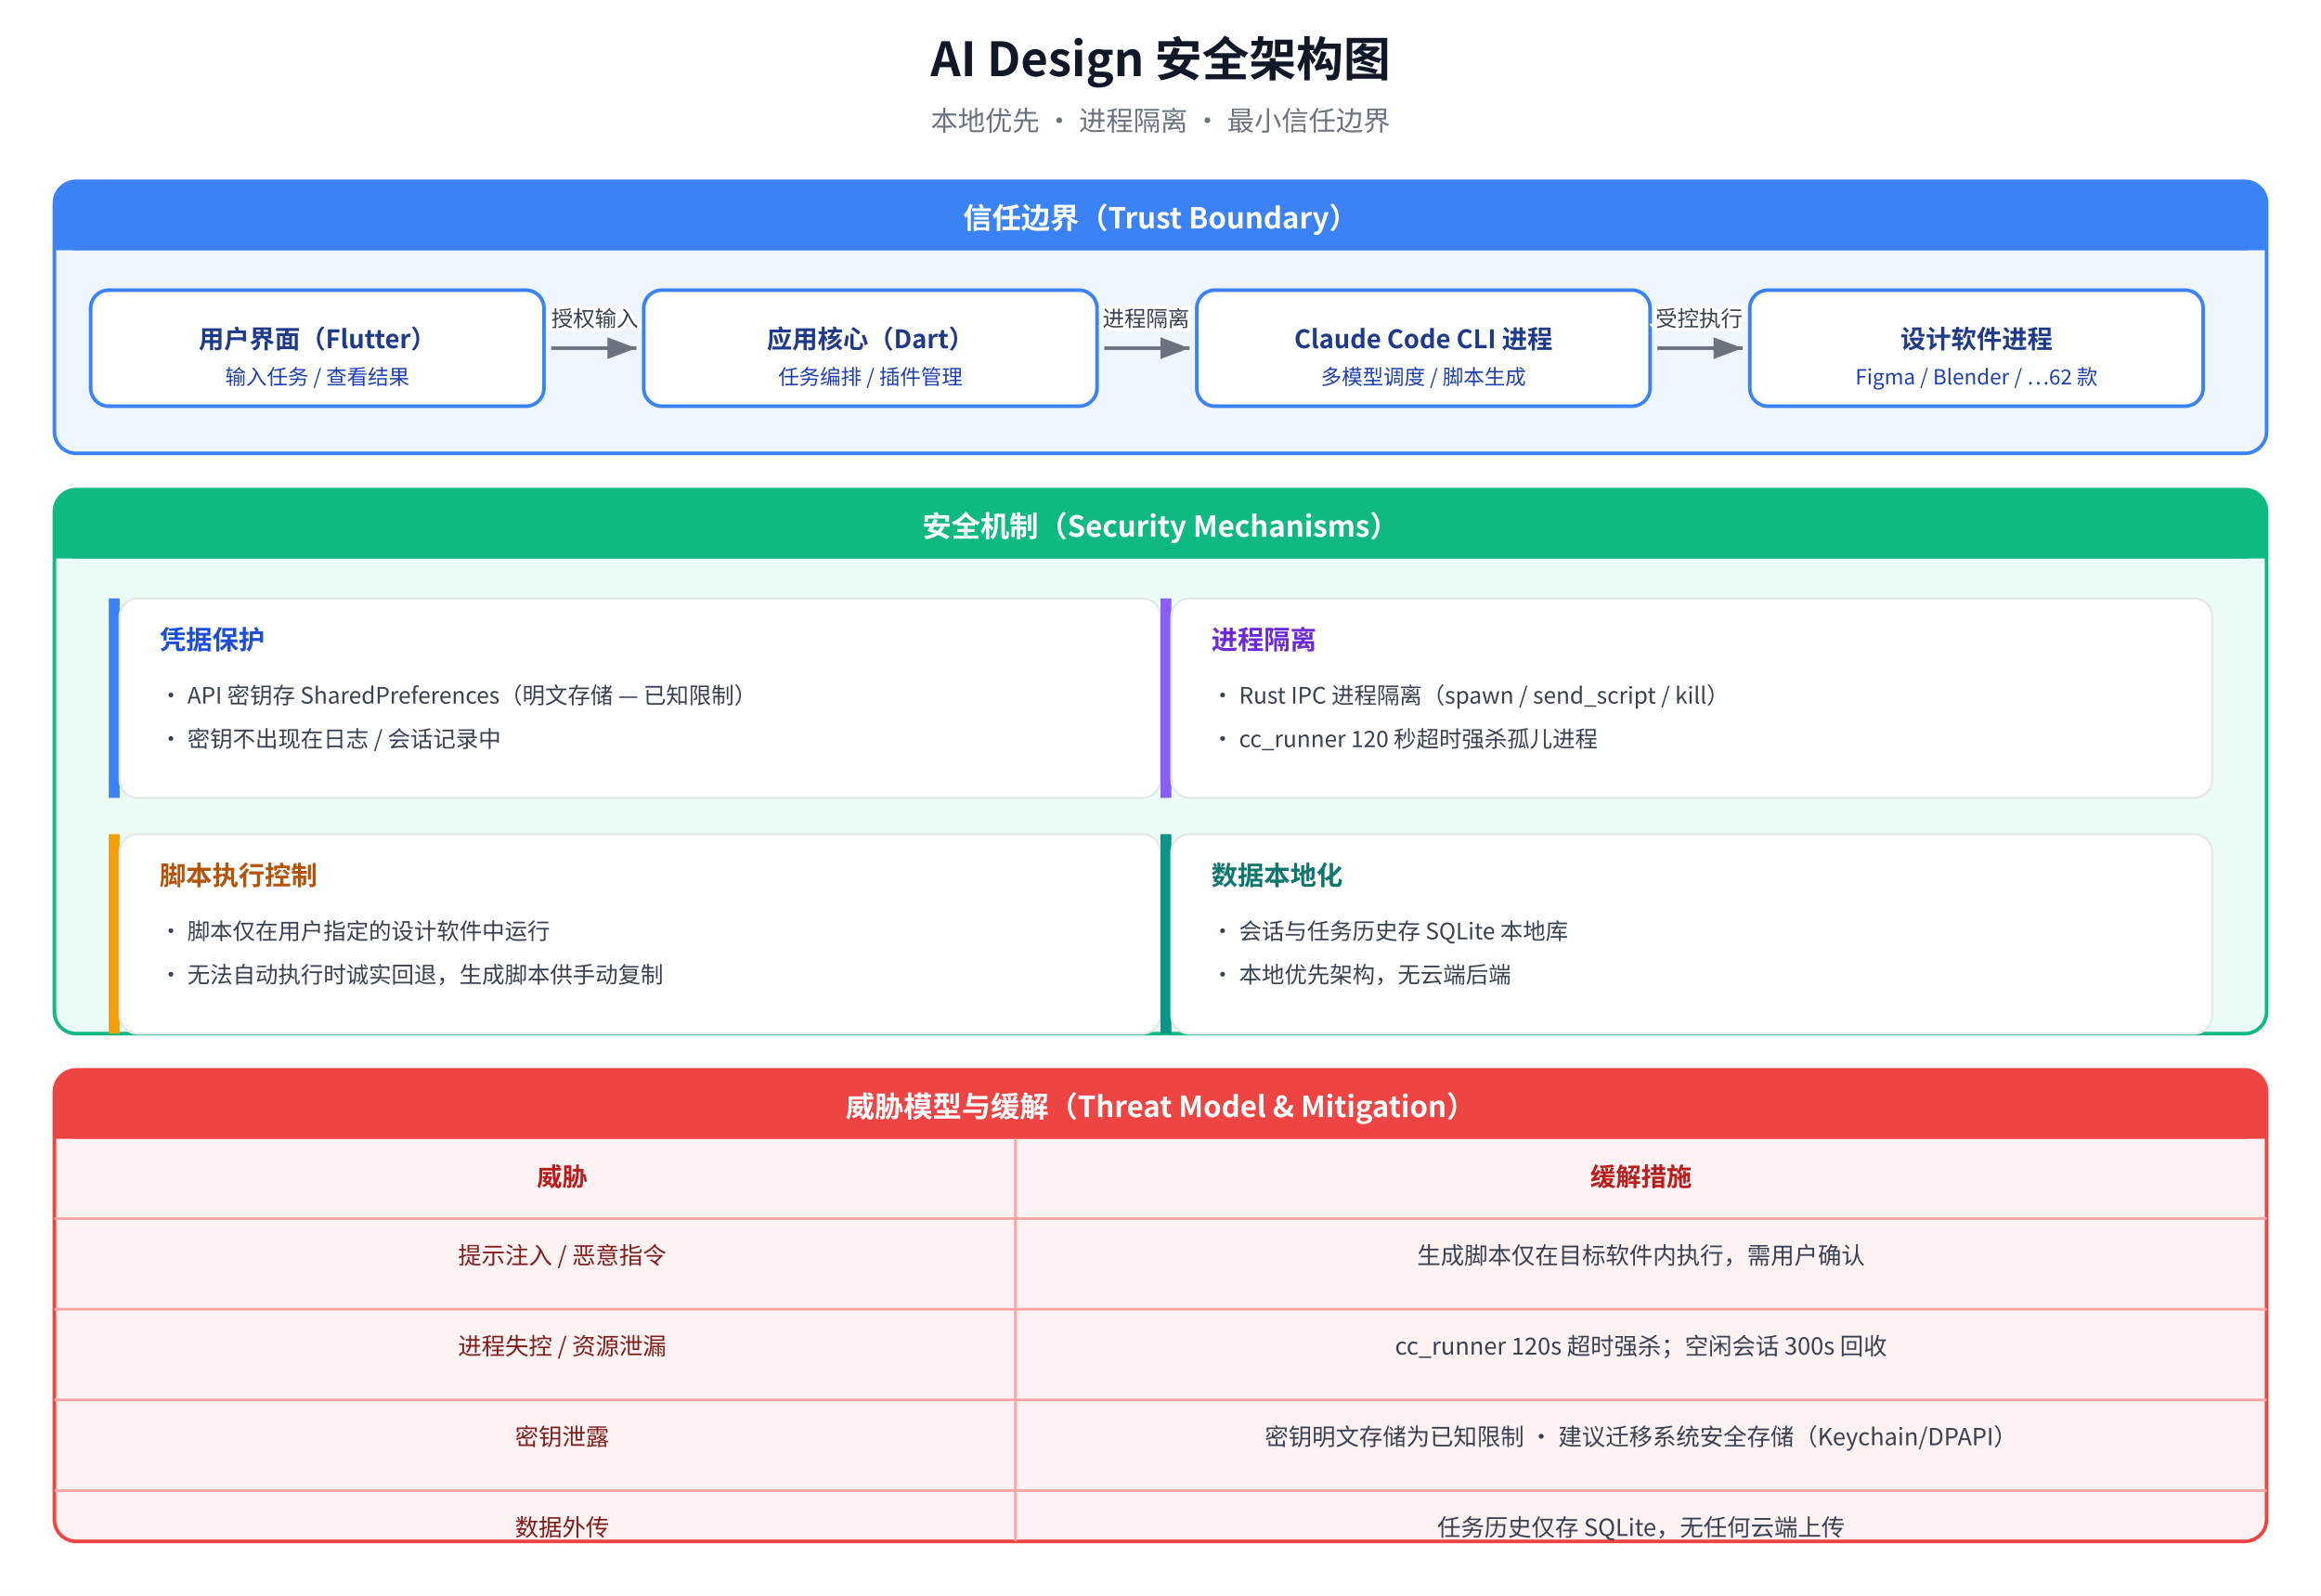
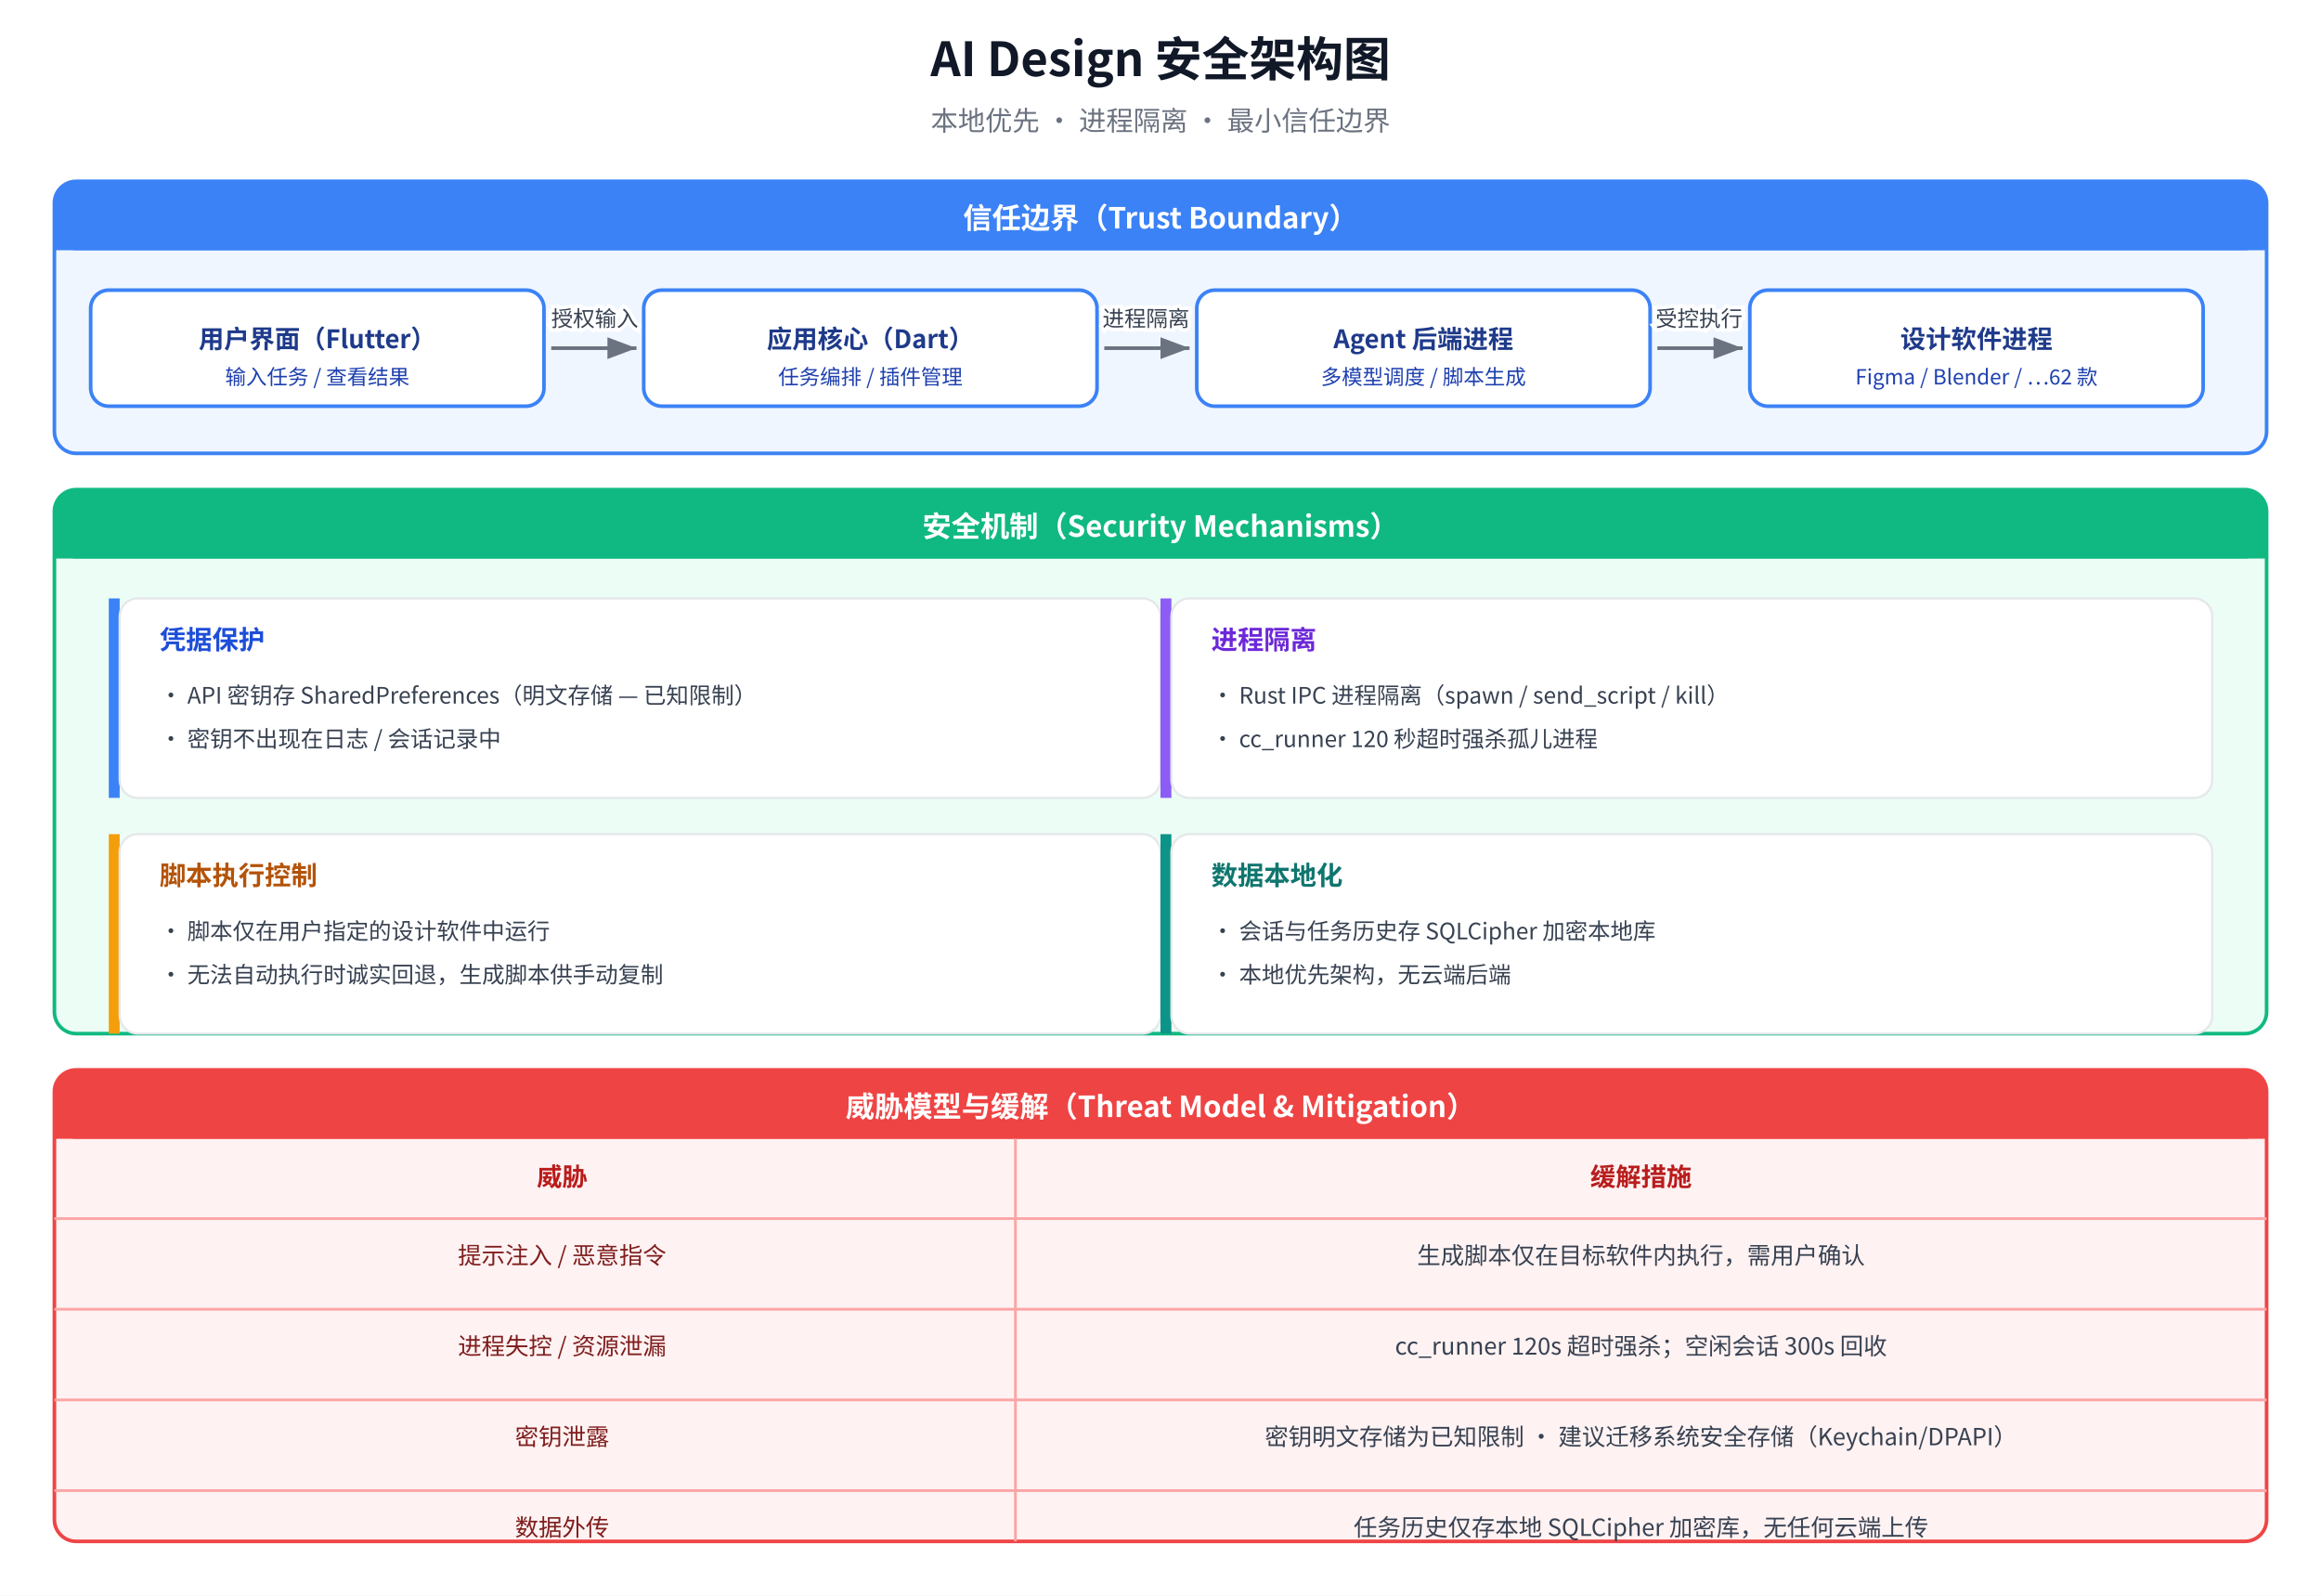
<svg xmlns="http://www.w3.org/2000/svg" width="1280" height="880" viewBox="0 0 1280 880" font-family="'PingFang SC','Microsoft YaHei','Noto Sans CJK SC',Arial,sans-serif">
  <defs>
    <marker id="arrow" markerWidth="10" markerHeight="10" refX="8" refY="3" orient="auto">
      <path d="M0,0 L8,3 L0,6 Z" fill="#6b7280" />
    </marker>
    <style>
      .halo { paint-order: stroke; stroke: #ffffff; stroke-width: 4px; }
      .chip { fill: #ffffff; stroke: #d1d5db; stroke-width: 1.2; }
    </style>
  </defs>
  <rect width="1280" height="880" fill="#ffffff" />
  <text x="640" y="42" font-size="26" font-weight="bold" fill="#111827" text-anchor="middle">AI Design 安全架构图</text>
  <text x="640" y="72" font-size="15" fill="#6b7280" text-anchor="middle">本地优先 · 进程隔离 · 最小信任边界</text>
  <rect x="30" y="100" width="1220" height="150" rx="12" fill="#eff6ff" stroke="#3b82f6" stroke-width="2" />
  <rect x="30" y="100" width="1220" height="38" rx="12" fill="#3b82f6" />
  <rect x="30" y="125" width="1220" height="13" fill="#3b82f6" />
  <text x="640" y="126" font-size="16" font-weight="bold" fill="#ffffff" text-anchor="middle">信任边界（Trust Boundary）</text>
  <rect x="50" y="160" width="250" height="64" rx="10" fill="#ffffff" stroke="#3b82f6" stroke-width="2" />
  <text x="175" y="192" font-size="14" font-weight="bold" fill="#1e3a8a" text-anchor="middle">用户界面（Flutter）</text>
  <text x="175" y="212" font-size="11.5" fill="#1e40af" text-anchor="middle">输入任务 / 查看结果</text>
  <line x1="304" y1="192" x2="351" y2="192" stroke="#6b7280" stroke-width="2" marker-end="url(#arrow)" />
  <text class="halo" x="328" y="180" font-size="12" fill="#374151" text-anchor="middle">授权输入</text>
  <rect x="355" y="160" width="250" height="64" rx="10" fill="#ffffff" stroke="#3b82f6" stroke-width="2" />
  <text x="480" y="192" font-size="14" font-weight="bold" fill="#1e3a8a" text-anchor="middle">应用核心（Dart）</text>
  <text x="480" y="212" font-size="11.5" fill="#1e40af" text-anchor="middle">任务编排 / 插件管理</text>
  <line x1="609" y1="192" x2="656" y2="192" stroke="#6b7280" stroke-width="2" marker-end="url(#arrow)" />
  <text class="halo" x="632" y="180" font-size="12" fill="#374151" text-anchor="middle">进程隔离</text>
  <rect x="660" y="160" width="250" height="64" rx="10" fill="#ffffff" stroke="#3b82f6" stroke-width="2" />
-   <text x="785" y="192" font-size="14" font-weight="bold" fill="#1e3a8a" text-anchor="middle">Claude Code CLI 进程</text>
+   <text x="785" y="192" font-size="14" font-weight="bold" fill="#1e3a8a" text-anchor="middle">Agent 后端进程</text>
  <text x="785" y="212" font-size="11.5" fill="#1e40af" text-anchor="middle">多模型调度 / 脚本生成</text>
  <line x1="914" y1="192" x2="961" y2="192" stroke="#6b7280" stroke-width="2" marker-end="url(#arrow)" />
  <text class="halo" x="937" y="180" font-size="12" fill="#374151" text-anchor="middle">受控执行</text>
  <rect x="965" y="160" width="250" height="64" rx="10" fill="#ffffff" stroke="#3b82f6" stroke-width="2" />
  <text x="1090" y="192" font-size="14" font-weight="bold" fill="#1e3a8a" text-anchor="middle">设计软件进程</text>
  <text x="1090" y="212" font-size="11.5" fill="#1e40af" text-anchor="middle">Figma / Blender / …62 款</text>
  <rect x="30" y="270" width="1220" height="300" rx="12" fill="#ecfdf5" stroke="#10b981" stroke-width="2" />
  <rect x="30" y="270" width="1220" height="38" rx="12" fill="#10b981" />
  <rect x="30" y="295" width="1220" height="13" fill="#10b981" />
  <text x="640" y="296" font-size="16" font-weight="bold" fill="#ffffff" text-anchor="middle">安全机制（Security Mechanisms）</text>
  <rect x="60" y="330" width="6" height="110" fill="#3b82f6" />
  <rect x="66" y="330" width="574" height="110" rx="10" fill="#ffffff" stroke="#e5e7eb" stroke-width="1.2" />
  <text x="88" y="358" font-size="14.5" font-weight="bold" fill="#1d4ed8">凭据保护</text>
  <text x="88" y="388" font-size="12.5" fill="#374151">· API 密钥存 SharedPreferences（明文存储 — 已知限制）</text>
  <text x="88" y="412" font-size="12.5" fill="#374151">· 密钥不出现在日志 / 会话记录中</text>
  <rect x="640" y="330" width="6" height="110" fill="#8b5cf6" />
  <rect x="646" y="330" width="574" height="110" rx="10" fill="#ffffff" stroke="#e5e7eb" stroke-width="1.2" />
  <text x="668" y="358" font-size="14.5" font-weight="bold" fill="#6d28d9">进程隔离</text>
  <text x="668" y="388" font-size="12.5" fill="#374151">· Rust IPC 进程隔离（spawn / send_script / kill）</text>
  <text x="668" y="412" font-size="12.5" fill="#374151">· cc_runner 120 秒超时强杀孤儿进程</text>
  <rect x="60" y="460" width="6" height="110" fill="#f59e0b" />
  <rect x="66" y="460" width="574" height="110" rx="10" fill="#ffffff" stroke="#e5e7eb" stroke-width="1.2" />
  <text x="88" y="488" font-size="14.5" font-weight="bold" fill="#b45309">脚本执行控制</text>
  <text x="88" y="518" font-size="12.5" fill="#374151">· 脚本仅在用户指定的设计软件中运行</text>
  <text x="88" y="542" font-size="12.5" fill="#374151">· 无法自动执行时诚实回退，生成脚本供手动复制</text>
  <rect x="640" y="460" width="6" height="110" fill="#0d9488" />
  <rect x="646" y="460" width="574" height="110" rx="10" fill="#ffffff" stroke="#e5e7eb" stroke-width="1.2" />
  <text x="668" y="488" font-size="14.5" font-weight="bold" fill="#0f766e">数据本地化</text>
-   <text x="668" y="518" font-size="12.5" fill="#374151">· 会话与任务历史存 SQLite 本地库</text>
+   <text x="668" y="518" font-size="12.5" fill="#374151">· 会话与任务历史存 SQLCipher 加密本地库</text>
  <text x="668" y="542" font-size="12.5" fill="#374151">· 本地优先架构，无云端后端</text>
  <rect x="30" y="590" width="1220" height="260" rx="12" fill="#fef2f2" stroke="#ef4444" stroke-width="2" />
  <rect x="30" y="590" width="1220" height="38" rx="12" fill="#ef4444" />
  <rect x="30" y="615" width="1220" height="13" fill="#ef4444" />
  <text x="640" y="616" font-size="16" font-weight="bold" fill="#ffffff" text-anchor="middle">威胁模型与缓解（Threat Model &amp; Mitigation）</text>
  <line x1="560" y1="628" x2="560" y2="850" stroke="#fca5a5" stroke-width="1.5" />
  <text x="310" y="654" font-size="14" font-weight="bold" fill="#b91c1c" text-anchor="middle">威胁</text>
  <text x="905" y="654" font-size="14" font-weight="bold" fill="#b91c1c" text-anchor="middle">缓解措施</text>
  <line x1="30" y1="672" x2="1250" y2="672" stroke="#fca5a5" stroke-width="1.5" />
  <text x="310" y="697" font-size="13" fill="#7f1d1d" text-anchor="middle">提示注入 / 恶意指令</text>
  <text x="905" y="697" font-size="13" fill="#374151" text-anchor="middle">生成脚本仅在目标软件内执行，需用户确认</text>
  <line x1="30" y1="722" x2="1250" y2="722" stroke="#fca5a5" stroke-width="1.5" />
  <text x="310" y="747" font-size="13" fill="#7f1d1d" text-anchor="middle">进程失控 / 资源泄漏</text>
  <text x="905" y="747" font-size="13" fill="#374151" text-anchor="middle">cc_runner 120s 超时强杀；空闲会话 300s 回收</text>
  <line x1="30" y1="772" x2="1250" y2="772" stroke="#fca5a5" stroke-width="1.5" />
  <text x="310" y="797" font-size="13" fill="#7f1d1d" text-anchor="middle">密钥泄露</text>
  <text x="905" y="797" font-size="13" fill="#374151" text-anchor="middle">密钥明文存储为已知限制 · 建议迁移系统安全存储（Keychain/DPAPI）</text>
  <line x1="30" y1="822" x2="1250" y2="822" stroke="#fca5a5" stroke-width="1.5" />
  <text x="310" y="847" font-size="13" fill="#7f1d1d" text-anchor="middle">数据外传</text>
-   <text x="905" y="847" font-size="13" fill="#374151" text-anchor="middle">任务历史仅存 SQLite，无任何云端上传</text>
+   <text x="905" y="847" font-size="13" fill="#374151" text-anchor="middle">任务历史仅存本地 SQLCipher 加密库，无任何云端上传</text>
</svg>
